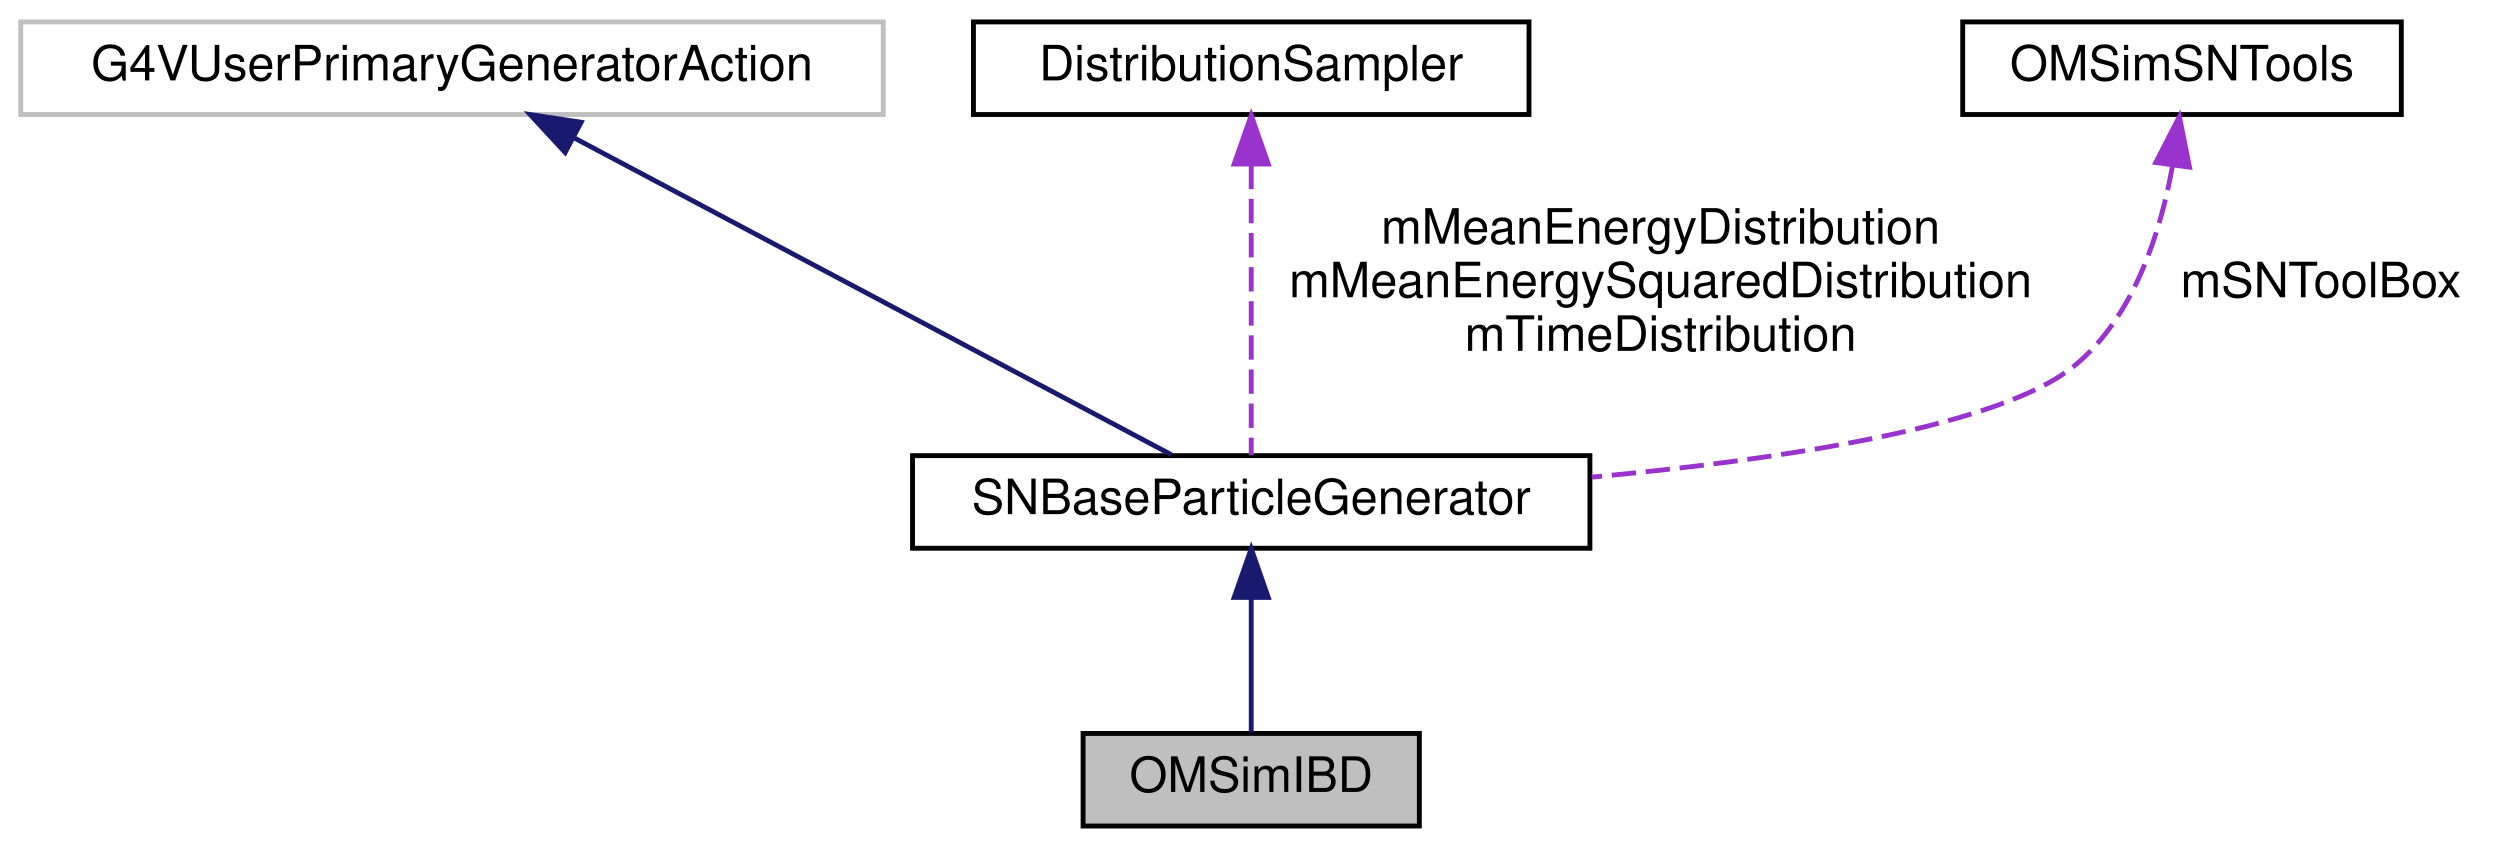
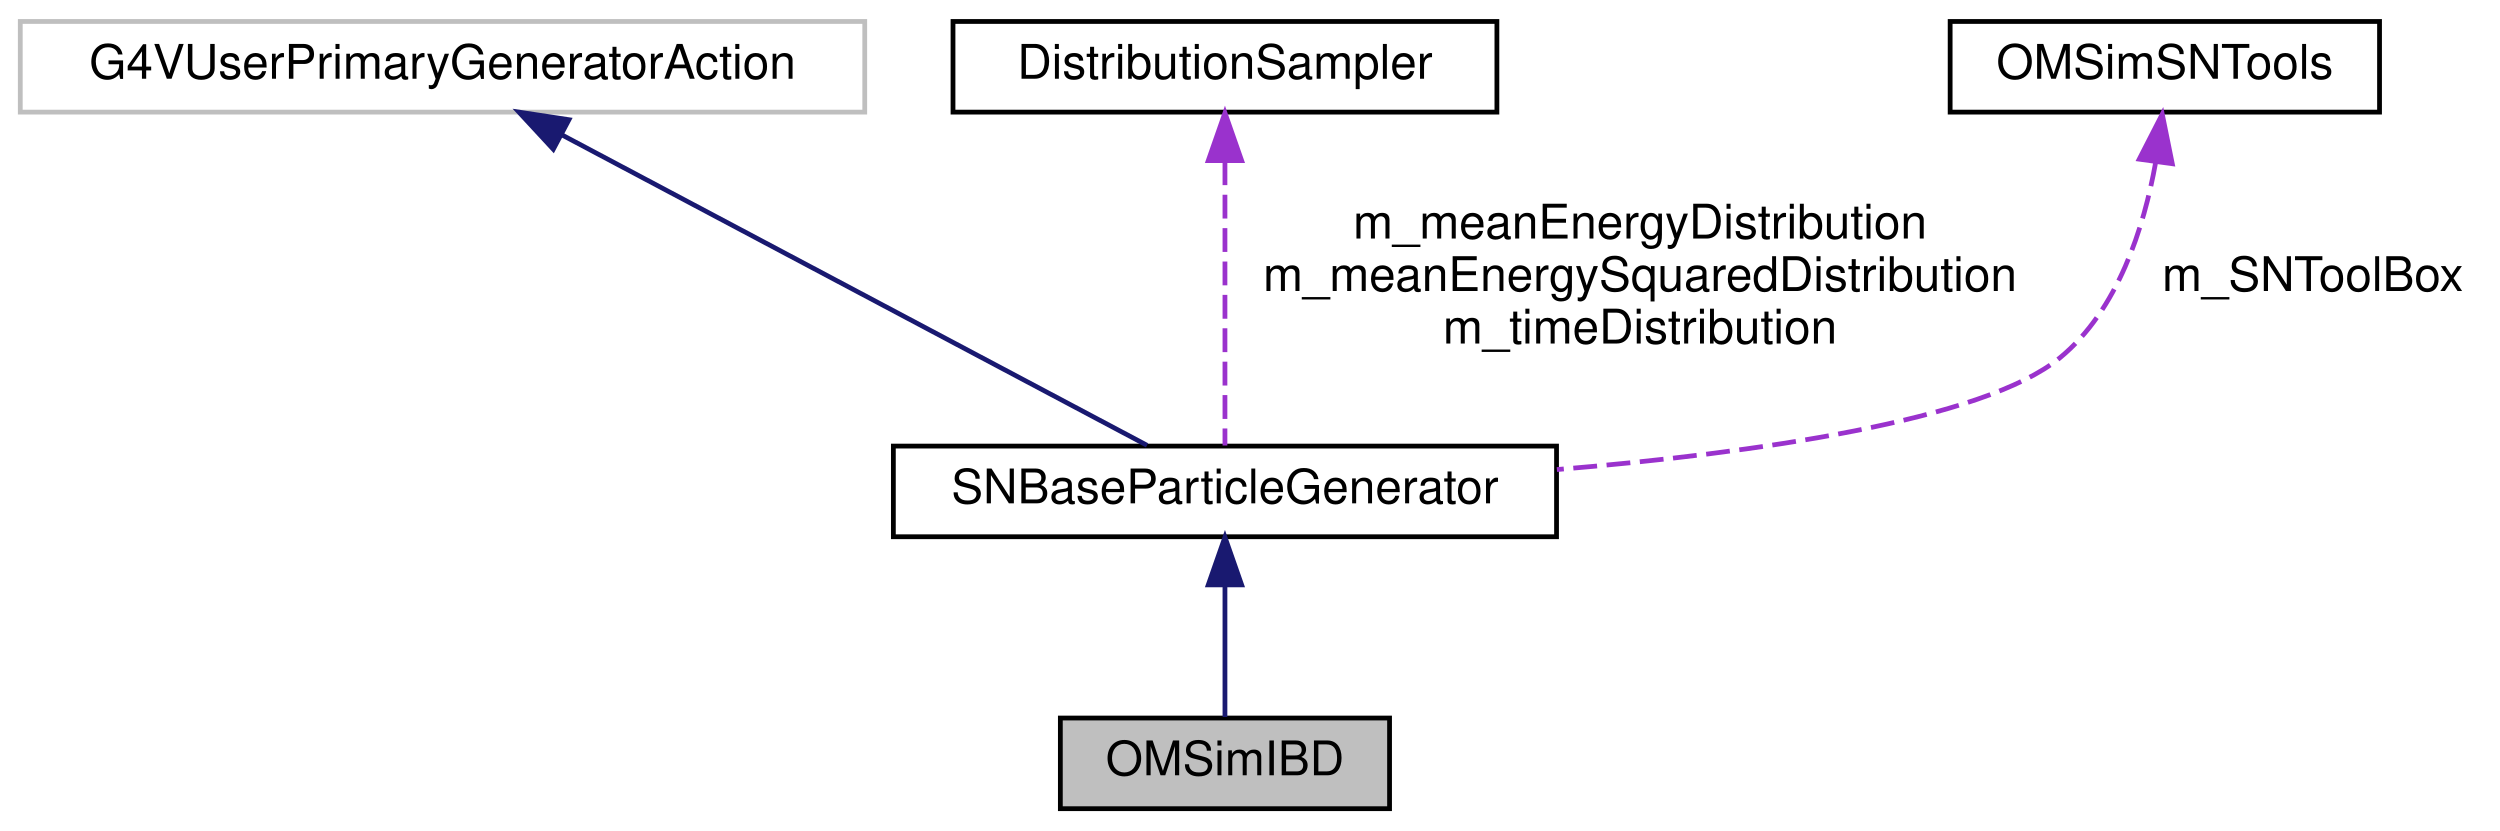
- <svg xmlns="http://www.w3.org/2000/svg" xmlns:xlink="http://www.w3.org/1999/xlink" width="513pt" height="174pt" viewBox="0.00 0.00 512.50 174.00">
+ <svg xmlns="http://www.w3.org/2000/svg" xmlns:xlink="http://www.w3.org/1999/xlink" width="524pt" height="174pt" viewBox="0.00 0.00 523.50 174.00">
  <g id="graph0" class="graph" transform="scale(1 1) rotate(0) translate(4 170)">
    <g id="node1" class="node">
      <g id="a_node1">
        <a xlink:title="Class in charge of generating positrons from IBD of supernova antineutrino interactions.">
          <polygon fill="#bfbfbf" stroke="black" points="218,-0.5 218,-19.5 287,-19.5 287,-0.5 218,-0.5" />
          <text text-anchor="middle" x="252.5" y="-7.5" font-family="Helvetica,sans-Serif" font-size="10.00">OMSimIBD</text>
        </a>
      </g>
    </g>
    <g id="node2" class="node">
      <g id="a_node2">
        <a xlink:href="class_s_n_base_particle_generator.html" target="_top" xlink:title=" ">
          <polygon fill="none" stroke="black" points="183,-57.5 183,-76.5 322,-76.5 322,-57.5 183,-57.5" />
          <text text-anchor="middle" x="252.5" y="-64.5" font-family="Helvetica,sans-Serif" font-size="10.00">SNBaseParticleGenerator</text>
        </a>
      </g>
    </g>
    <g id="edge1" class="edge">
      <path fill="none" stroke="midnightblue" d="M252.5,-47.12C252.5,-37.82 252.5,-27.06 252.5,-19.71" />
      <polygon fill="midnightblue" stroke="midnightblue" points="249,-47.41 252.5,-57.41 256,-47.41 249,-47.41" />
    </g>
    <g id="node3" class="node">
      <g id="a_node3">
        <a xlink:title=" ">
          <polygon fill="none" stroke="#bfbfbf" points="0,-146.5 0,-165.5 177,-165.5 177,-146.5 0,-146.5" />
          <text text-anchor="middle" x="88.5" y="-153.5" font-family="Helvetica,sans-Serif" font-size="10.00">G4VUserPrimaryGeneratorAction</text>
        </a>
      </g>
    </g>
    <g id="edge2" class="edge">
      <path fill="none" stroke="midnightblue" d="M113.37,-141.81C147.35,-123.78 207.36,-91.95 236.17,-76.66" />
      <polygon fill="midnightblue" stroke="midnightblue" points="111.72,-138.72 104.52,-146.5 115,-144.91 111.72,-138.72" />
    </g>
    <g id="node4" class="node">
      <g id="a_node4">
        <a xlink:href="class_distribution_sampler.html" target="_top" xlink:title="Utility class for sampling from a given distribution using the inverse cumulative function and interp...">
          <polygon fill="none" stroke="black" points="195.5,-146.5 195.5,-165.5 309.5,-165.5 309.5,-146.5 195.5,-146.5" />
          <text text-anchor="middle" x="252.5" y="-153.5" font-family="Helvetica,sans-Serif" font-size="10.00">DistributionSampler</text>
        </a>
      </g>
    </g>
    <g id="edge3" class="edge">
      <path fill="none" stroke="#9a32cd" stroke-dasharray="5,2" d="M252.5,-136.19C252.5,-117.74 252.5,-90.41 252.5,-76.62" />
      <polygon fill="#9a32cd" stroke="#9a32cd" points="249,-136.34 252.5,-146.34 256,-136.34 249,-136.34" />
-       <text text-anchor="middle" x="336.5" y="-120" font-family="Helvetica,sans-Serif" font-size="10.00"> mMeanEnergyDistribution</text>
-       <text text-anchor="middle" x="336.5" y="-109" font-family="Helvetica,sans-Serif" font-size="10.00">mMeanEnergySquaredDistribution</text>
-       <text text-anchor="middle" x="336.5" y="-98" font-family="Helvetica,sans-Serif" font-size="10.00">mTimeDistribution</text>
+       <text text-anchor="middle" x="339.5" y="-120" font-family="Helvetica,sans-Serif" font-size="10.00"> m_meanEnergyDistribution</text>
+       <text text-anchor="middle" x="339.5" y="-109" font-family="Helvetica,sans-Serif" font-size="10.00">m_meanEnergySquaredDistribution</text>
+       <text text-anchor="middle" x="339.5" y="-98" font-family="Helvetica,sans-Serif" font-size="10.00">m_timeDistribution</text>
    </g>
    <g id="node5" class="node">
      <g id="a_node5">
        <a xlink:href="class_o_m_sim_s_n_tools.html" target="_top" xlink:title="Provides utility methods for generating ENES and IBD interactions.">
-           <polygon fill="none" stroke="black" points="398.5,-146.5 398.5,-165.5 488.5,-165.5 488.5,-146.5 398.5,-146.5" />
-           <text text-anchor="middle" x="443.5" y="-153.5" font-family="Helvetica,sans-Serif" font-size="10.00">OMSimSNTools</text>
+           <polygon fill="none" stroke="black" points="404.5,-146.5 404.5,-165.5 494.5,-165.5 494.5,-146.5 404.5,-146.5" />
+           <text text-anchor="middle" x="449.5" y="-153.5" font-family="Helvetica,sans-Serif" font-size="10.00">OMSimSNTools</text>
        </a>
      </g>
    </g>
    <g id="edge4" class="edge">
-       <path fill="none" stroke="#9a32cd" stroke-dasharray="5,2" d="M441.54,-135.91C439.11,-122.43 433.68,-105.03 421.5,-95 406.36,-82.53 361.9,-75.75 322.39,-72.09" />
-       <polygon fill="#9a32cd" stroke="#9a32cd" points="438.11,-136.65 442.96,-146.08 445.04,-135.69 438.11,-136.65" />
-       <text text-anchor="middle" x="472" y="-109" font-family="Helvetica,sans-Serif" font-size="10.00"> mSNToolBox</text>
+       <path fill="none" stroke="#9a32cd" stroke-dasharray="5,2" d="M447.56,-135.89C445.14,-122.4 439.7,-105 427.5,-95 411.45,-81.85 363.66,-75.06 322.07,-71.58" />
+       <polygon fill="#9a32cd" stroke="#9a32cd" points="444.13,-136.64 448.96,-146.07 451.06,-135.68 444.13,-136.64" />
+       <text text-anchor="middle" x="480.5" y="-109" font-family="Helvetica,sans-Serif" font-size="10.00"> m_SNToolBox</text>
    </g>
  </g>
</svg>
